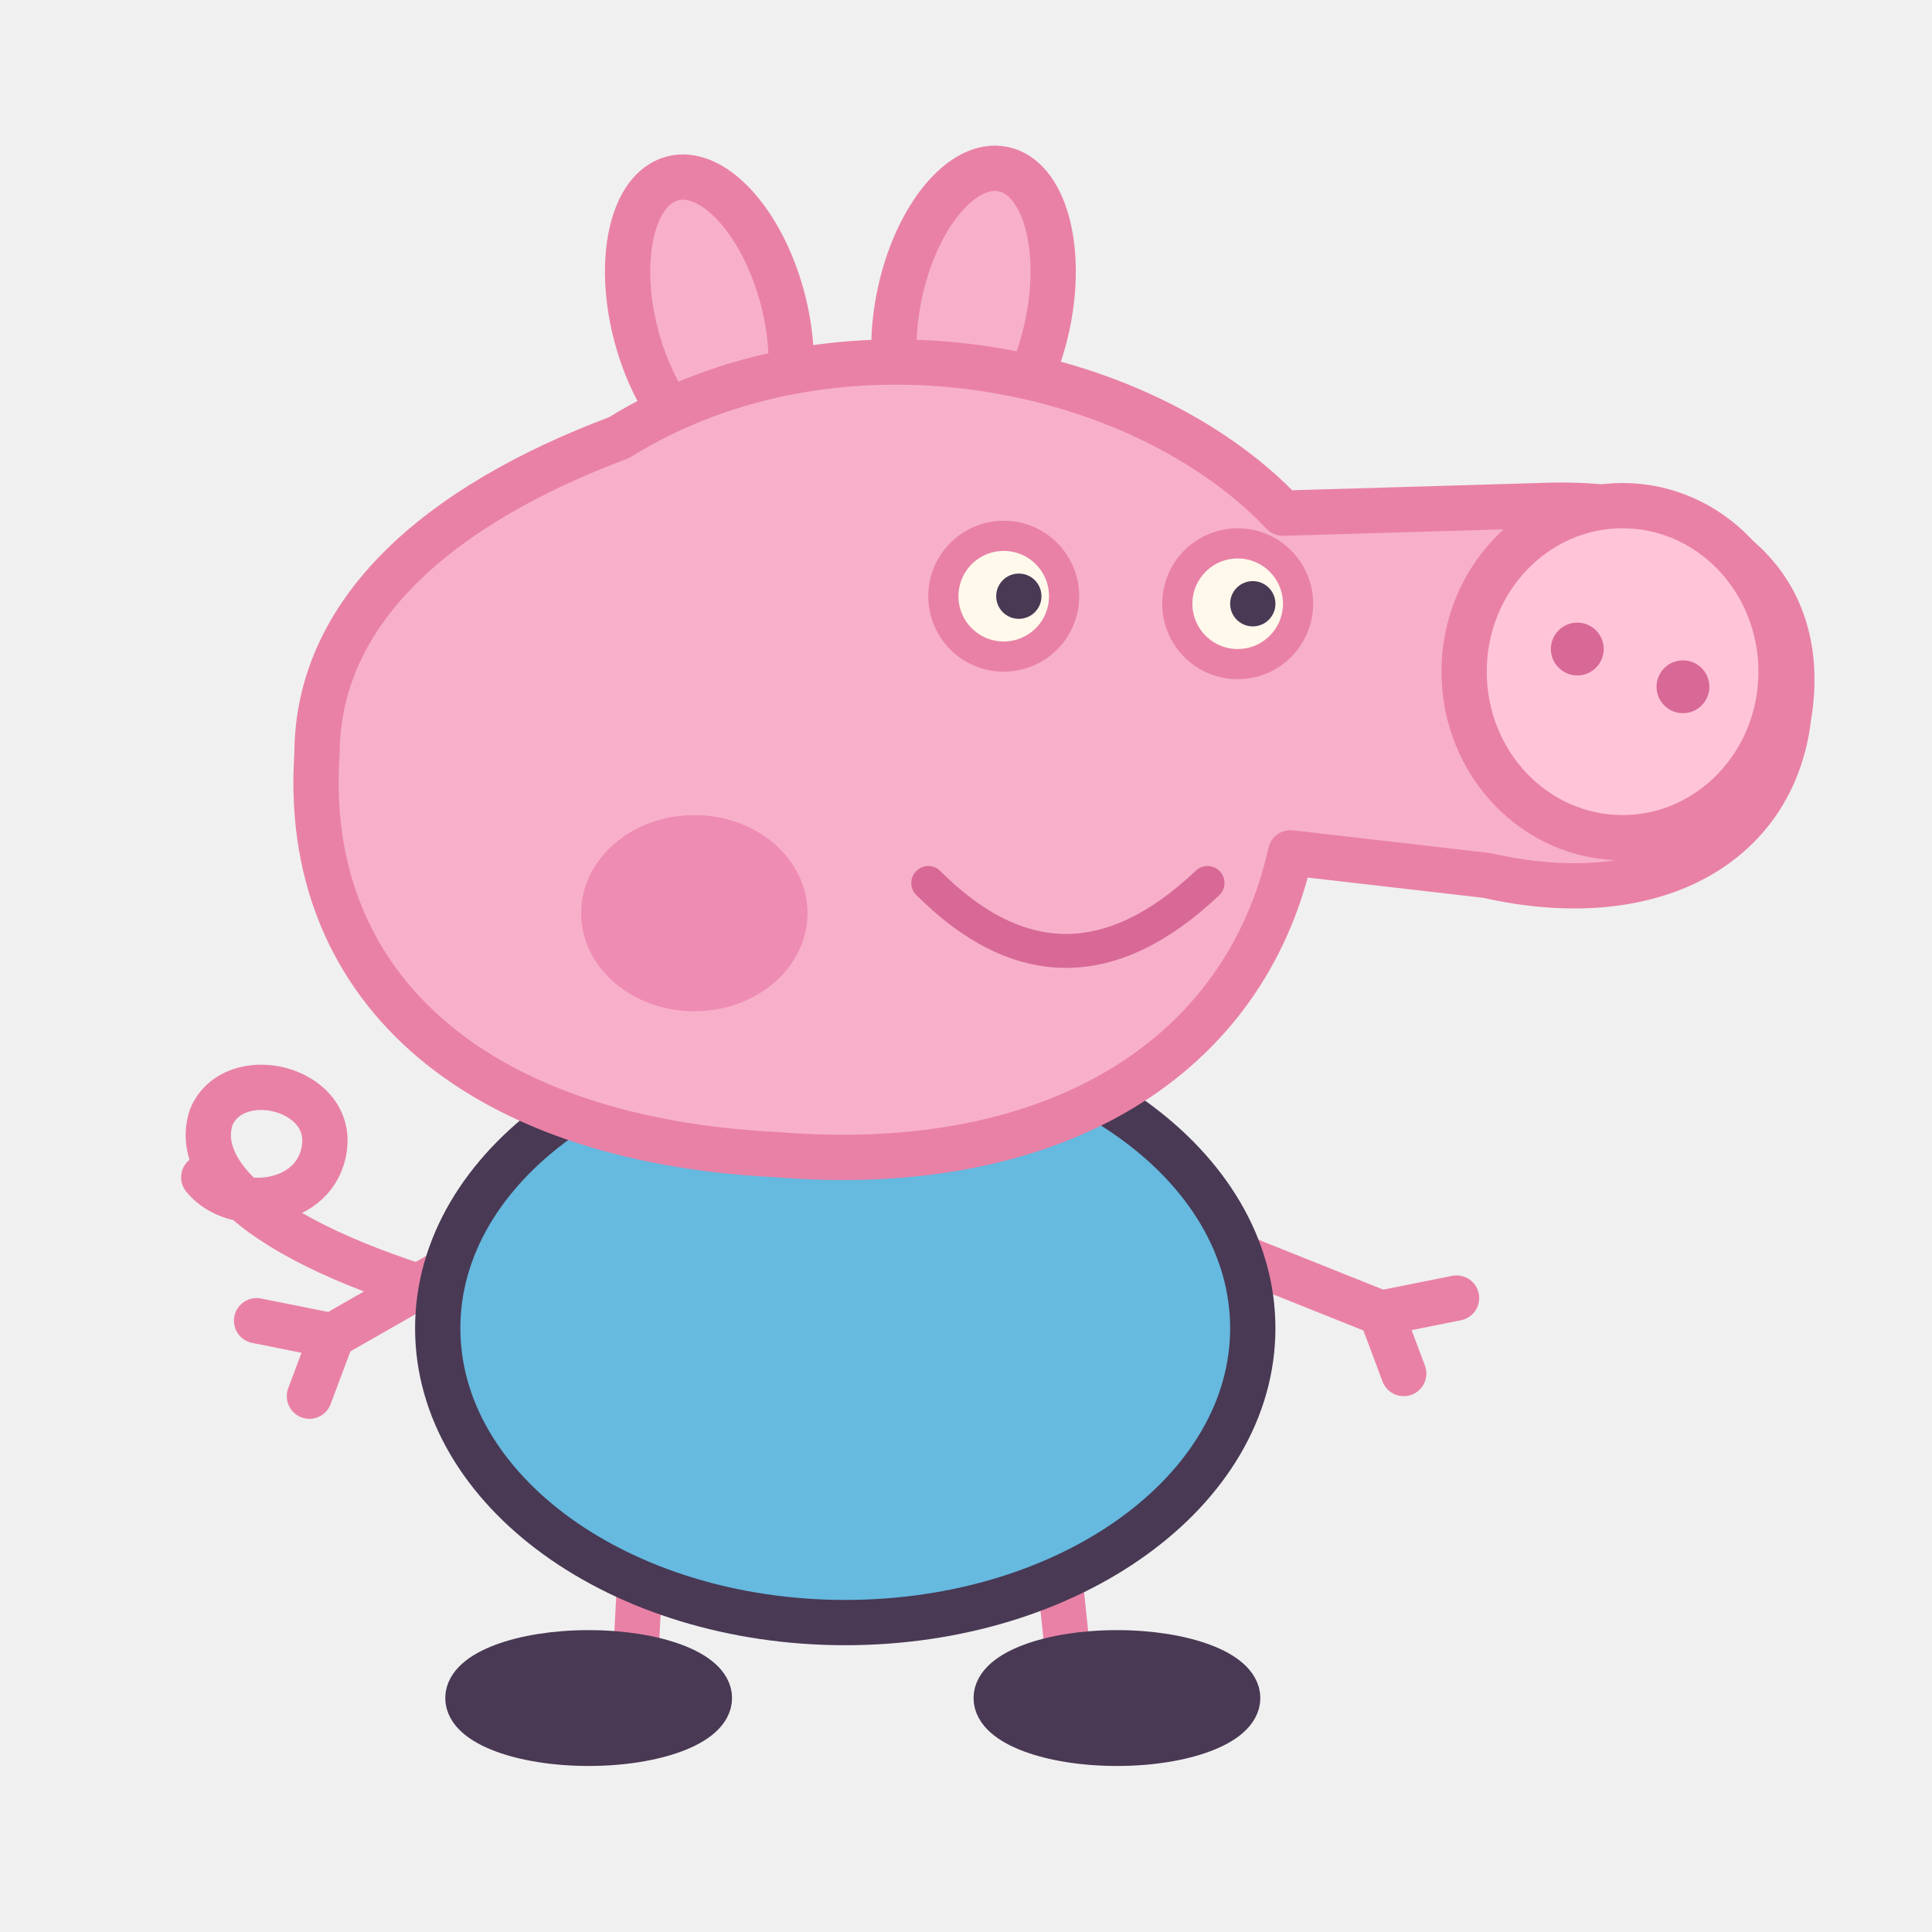
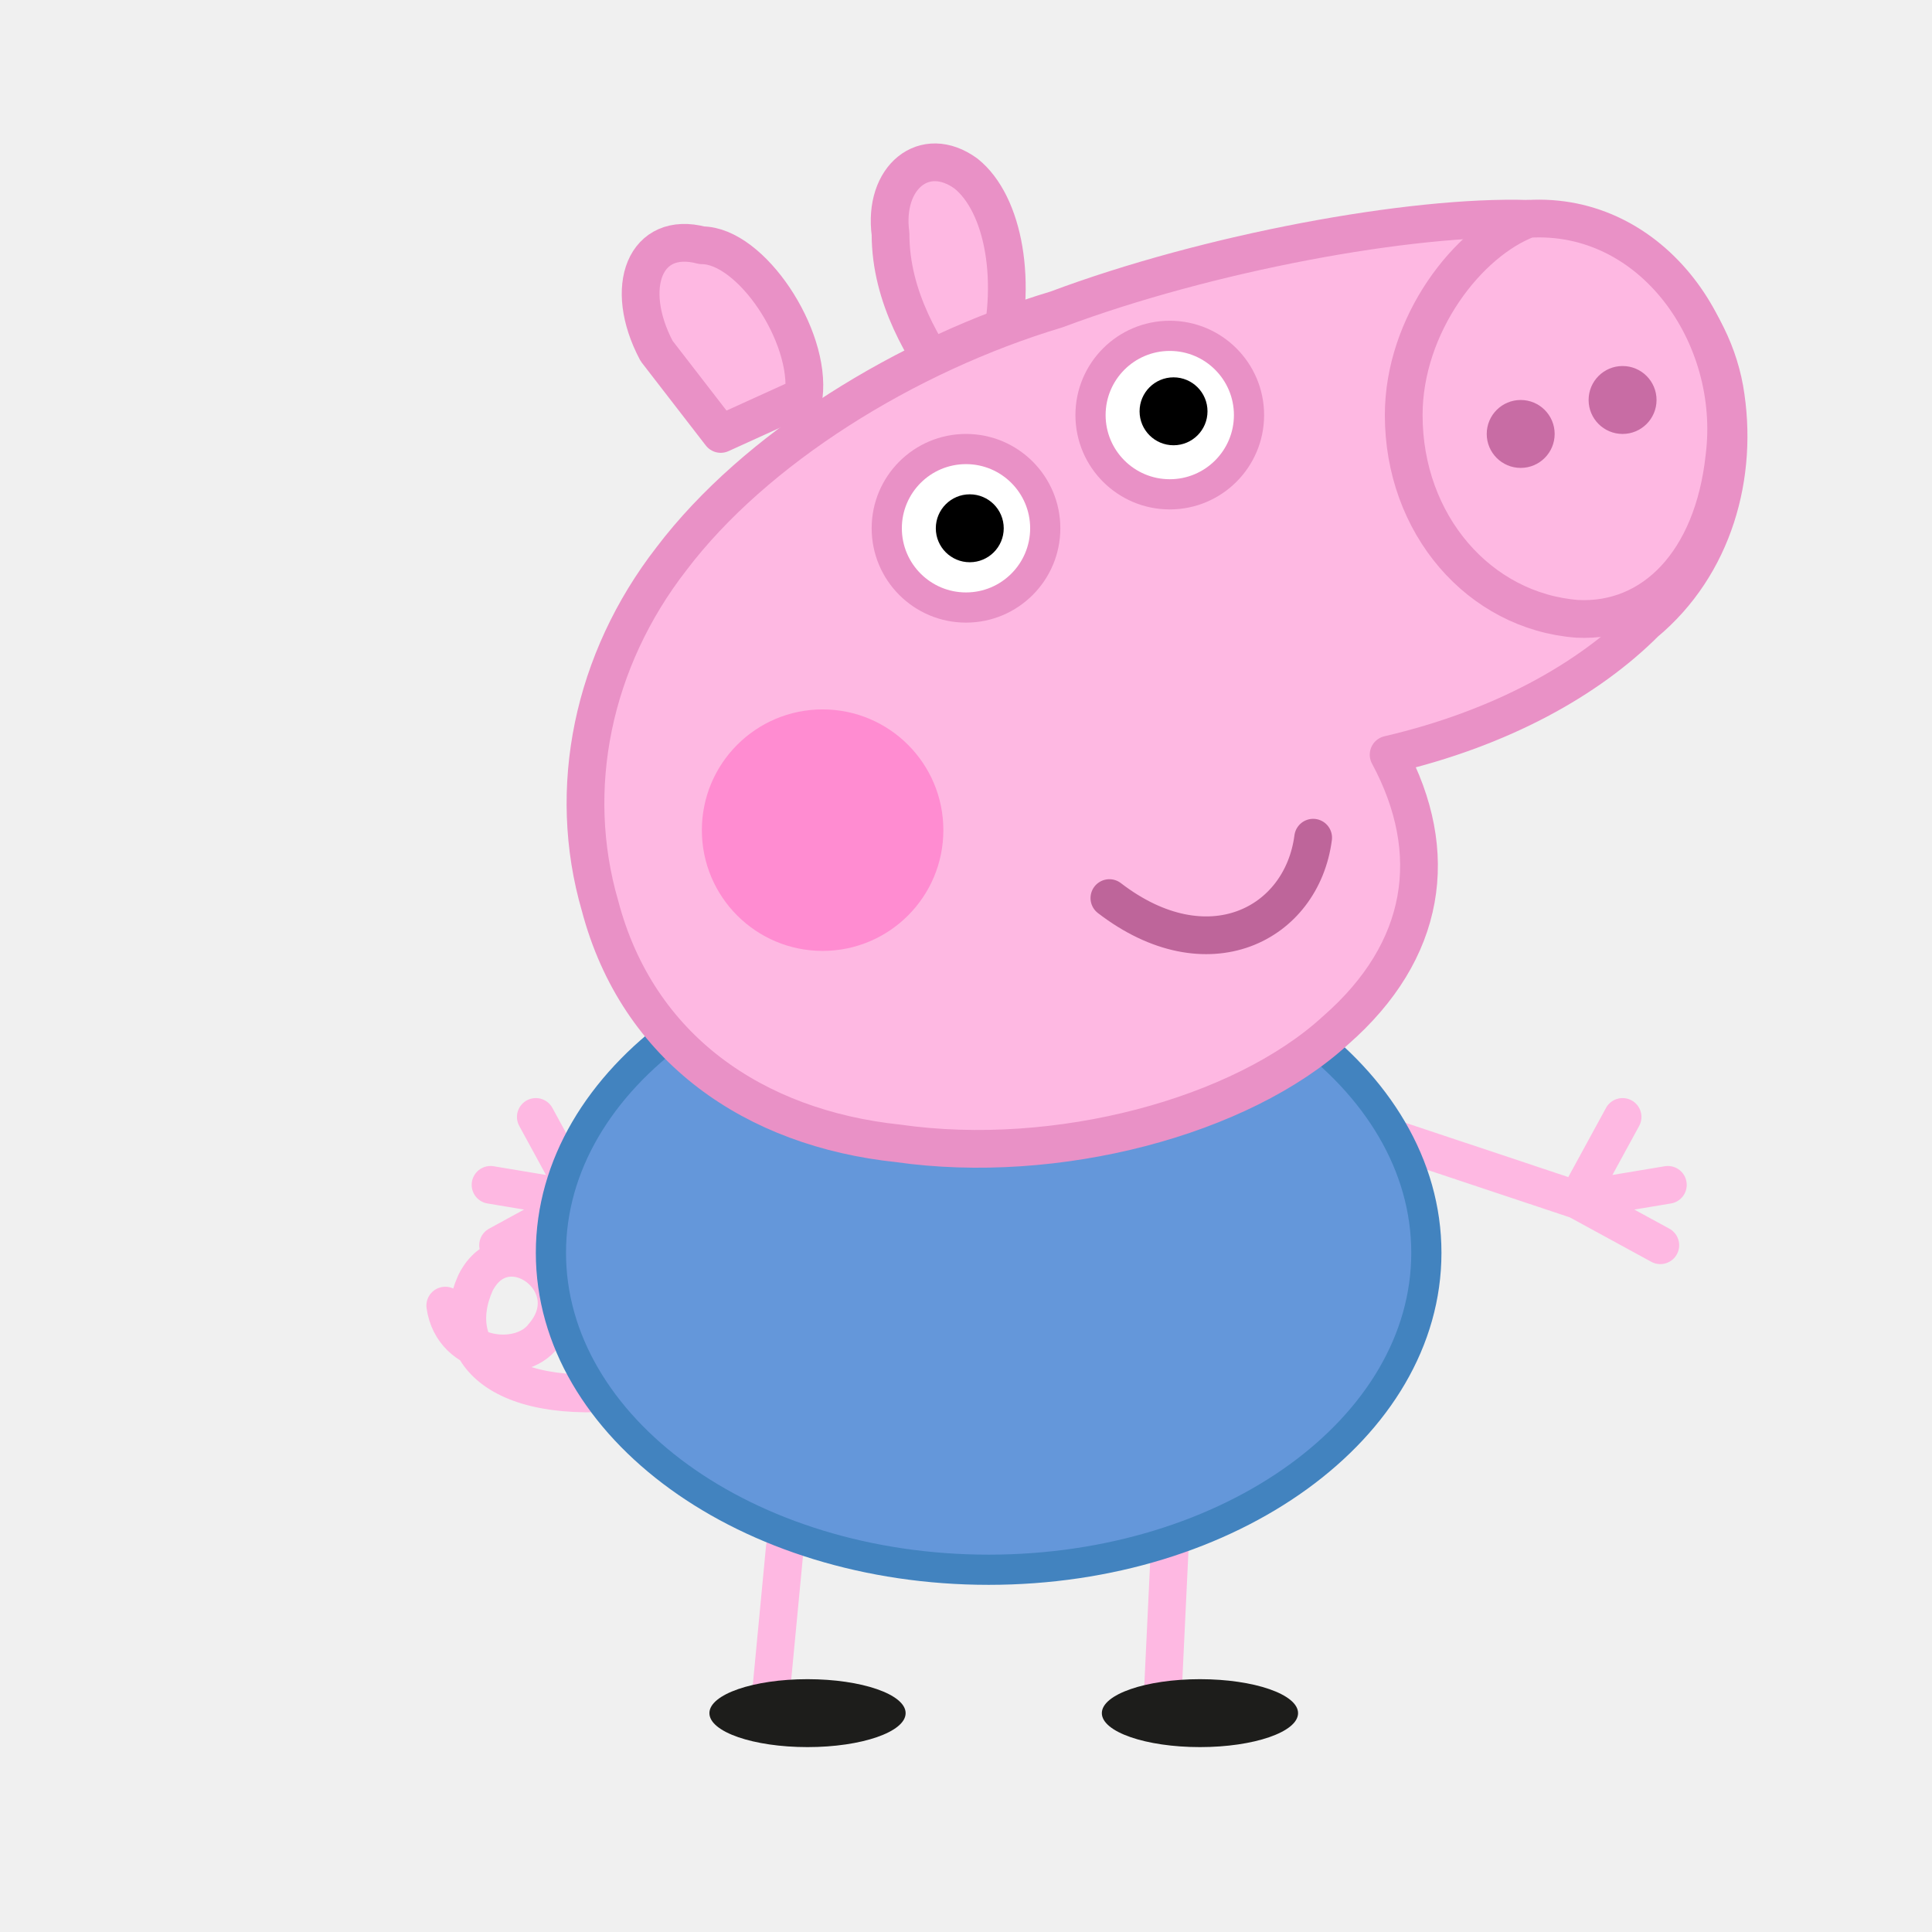
<svg xmlns="http://www.w3.org/2000/svg" width="256" height="256" viewBox="0 0 256 256" fill="none">
-   <g stroke="#493954" stroke-width="6" stroke-linecap="round" stroke-linejoin="round">
-     <path d="M68 174 C39 167 25 157 28 148 C31 141 44 144 43 152 C42 160 31 161 27 156" stroke="#E981A6" />
-     <path d="M85 205 L84 224 M140 205 L142 224" stroke="#E981A6" />
-     <ellipse cx="78" cy="225" rx="16" ry="6" fill="#493954" />
-     <ellipse cx="148" cy="225" rx="16" ry="6" fill="#493954" />
-     <path d="M72 161 L44 177 M44 177 l-10 -2 M44 177 l-3 8 M153 162 L183 174 M183 174 l10 -2 M183 174 l3 8" stroke="#E981A6" />
-     <ellipse cx="112" cy="176" rx="54" ry="39" fill="#66B9DF" />
-     <ellipse cx="94" cy="42" rx="10" ry="19" fill="#F8B0CA" stroke="#E981A6" transform="rotate(-15 94 42)" />
-     <ellipse cx="129" cy="41" rx="10" ry="19" fill="#F8B0CA" stroke="#E981A6" transform="rotate(12 129 41)" />
-     <path d="M82 58 C111 40 151 48 170 68 L204 67 C227 66 240 77 237 95 C235 112 219 121 197 116 L171 113 C165 140 140 156 103 153 C62 151 40 130 42 100 C42 81 58 67 82 58Z" fill="#F8B0CA" stroke="#E981A6" />
-     <ellipse cx="215" cy="89" rx="21" ry="22" fill="#FFC4D8" stroke="#E981A6" />
-     <circle cx="209" cy="86" r="3.5" fill="#D86996" stroke="none" />
-     <circle cx="223" cy="91" r="3.5" fill="#D86996" stroke="none" />
-     <ellipse cx="92" cy="121" rx="15" ry="13" fill="#EF8CB3" stroke="none" />
-     <circle cx="133" cy="79" r="8" fill="#FFF9EC" stroke="#E981A6" stroke-width="4" />
-     <circle cx="164" cy="80" r="8" fill="#FFF9EC" stroke="#E981A6" stroke-width="4" />
-     <circle cx="135" cy="79" r="3" fill="#493954" stroke="none" />
-     <circle cx="166" cy="80" r="3" fill="#493954" stroke="none" />
-     <path d="M123 117 Q141 135 160 117" stroke="#D86996" stroke-width="4.5" />
+   <g stroke-linecap="round" stroke-linejoin="round">
+     <path d="M86 184 C66 187 59 179 63 170 C67 162 78 170 72 177 C69 181 60 180 59 173" stroke="#FEB8E2" stroke-width="5" />
+     <path d="M104 205 L102 226 M155 205 L154 226" stroke="#FEB8E2" stroke-width="5" />
+     <ellipse cx="107" cy="227" rx="13" ry="4.5" fill="#1D1D1B" />
+     <ellipse cx="159" cy="227" rx="13" ry="4.5" fill="#1D1D1B" />
+     <path d="M107 149 L77 159 M77 159 l-12 -2 M77 159 l-6 -11 M77 159 l-11 6 M179 149 L209 159 M209 159 l12 -2 M209 159 l6 -11 M209 159 l11 6" stroke="#FEB8E2" stroke-width="5" />
+     <ellipse cx="131" cy="166" rx="58" ry="42" fill="#6497DA" stroke="#4283BF" stroke-width="4" />
+     <g transform="matrix(-.5 0 0 .5 485 -145)" stroke="#E991C6" stroke-width="10" stroke-linecap="round" stroke-linejoin="round">
+       <path d="M706 386 C700 365 704 344 714 336 C725 328 736 337 734 352 C734 369 725 383 718 393Z" fill="#FEB8E2" />
+       <path d="M757 395 C755 379 771 355 784 355 C799 351 805 366 796 383 L779 405Z" fill="#FEB8E2" />
+       <path d="M565 348 C596 347 650 357 690 372 C730 384 770 409 792 438 C813 465 820 499 811 530 C801 568 770 589 732 593 C690 599 641 586 616 563 C592 542 588 516 602 490 C572 483 549 470 534 455 C516 440 509 416 513 393 C517 371 536 350 565 348Z" fill="#FEB8E2" />
+       <path d="M565 348 C532 346 509 379 513 411 C516 439 532 455 552 454 C578 452 598 429 598 400 C598 376 581 354 565 348Z" fill="#FEB8E2" />
+       <circle cx="540" cy="396" r="9" fill="#C86CA4" stroke="none" />
+       <circle cx="567" cy="405" r="9" fill="#C86CA4" stroke="none" />
+       <circle cx="660" cy="400" r="21" fill="#FFF" stroke-width="8" />
+       <circle cx="714" cy="430" r="21" fill="#FFF" stroke-width="8" />
+       <circle cx="659" cy="399" r="9" fill="#000" stroke="none" />
+       <circle cx="713" cy="430" r="9" fill="#000" stroke="none" />
+       <circle cx="752" cy="510" r="32" fill="#FF8CD1" stroke="none" />
+       <path d="M622 512 C625 535 650 548 676 528" fill="none" stroke="#BE659A" stroke-width="10" />
+     </g>
  </g>
</svg>
